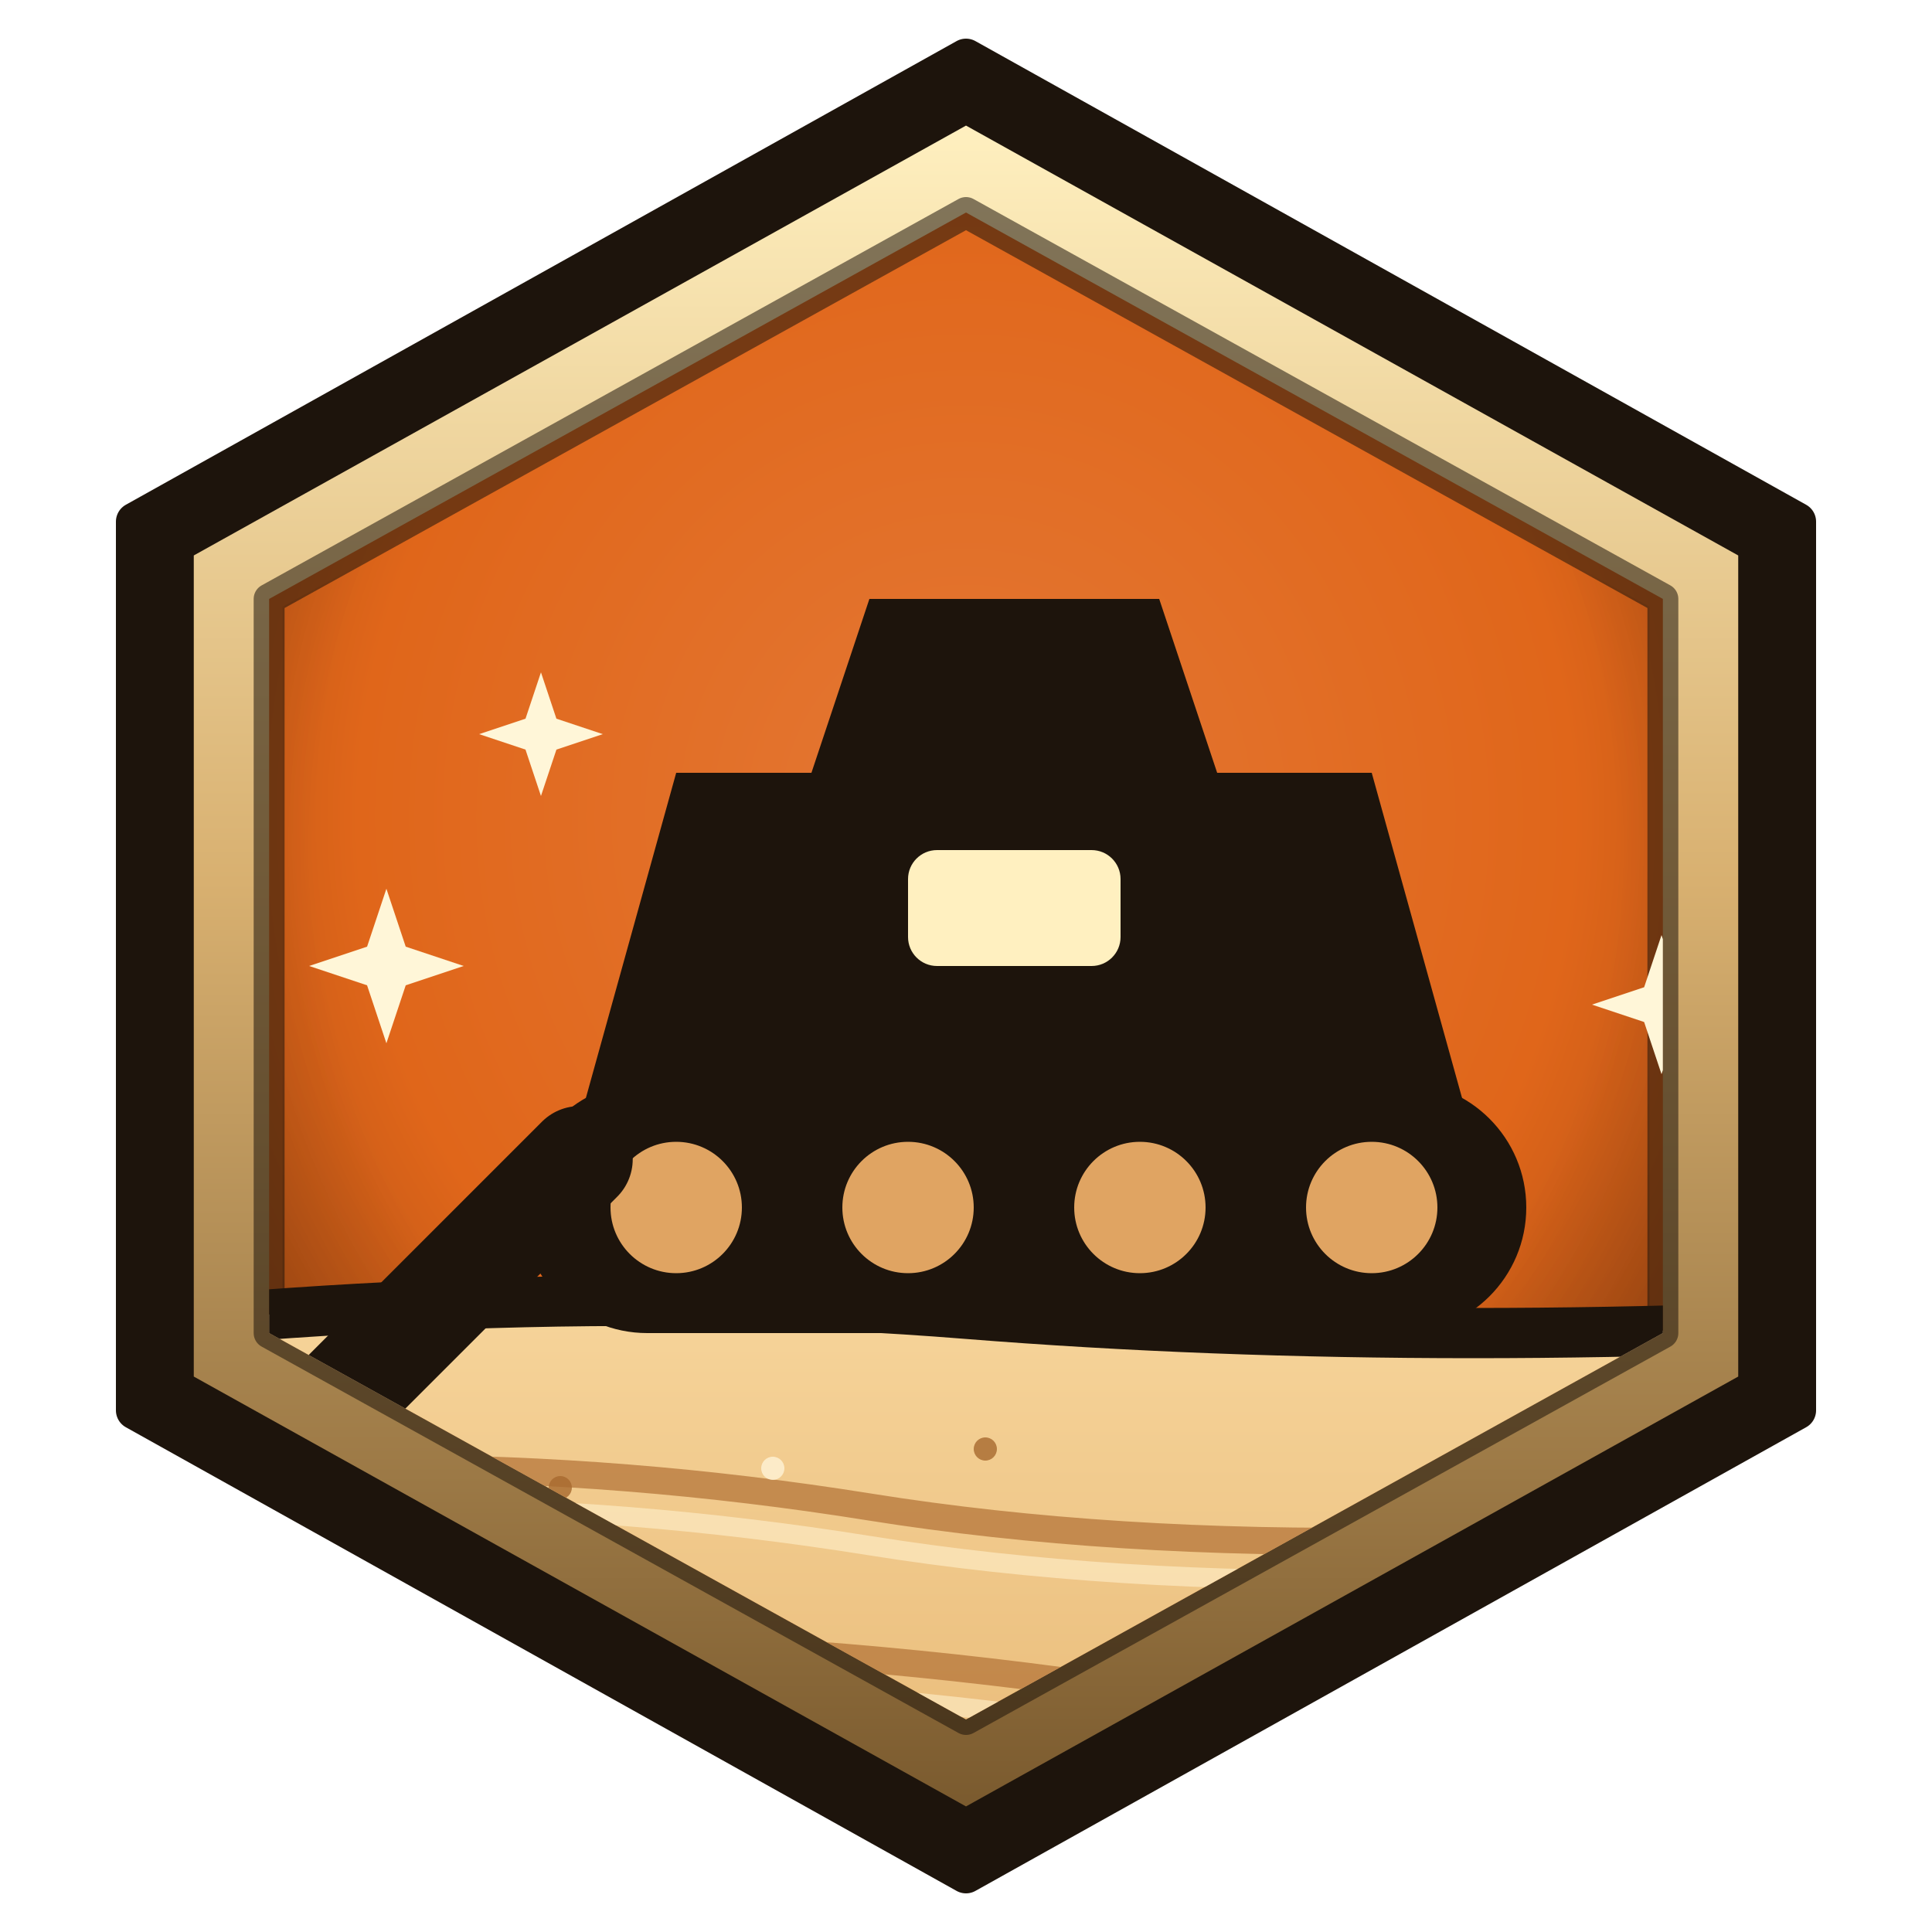
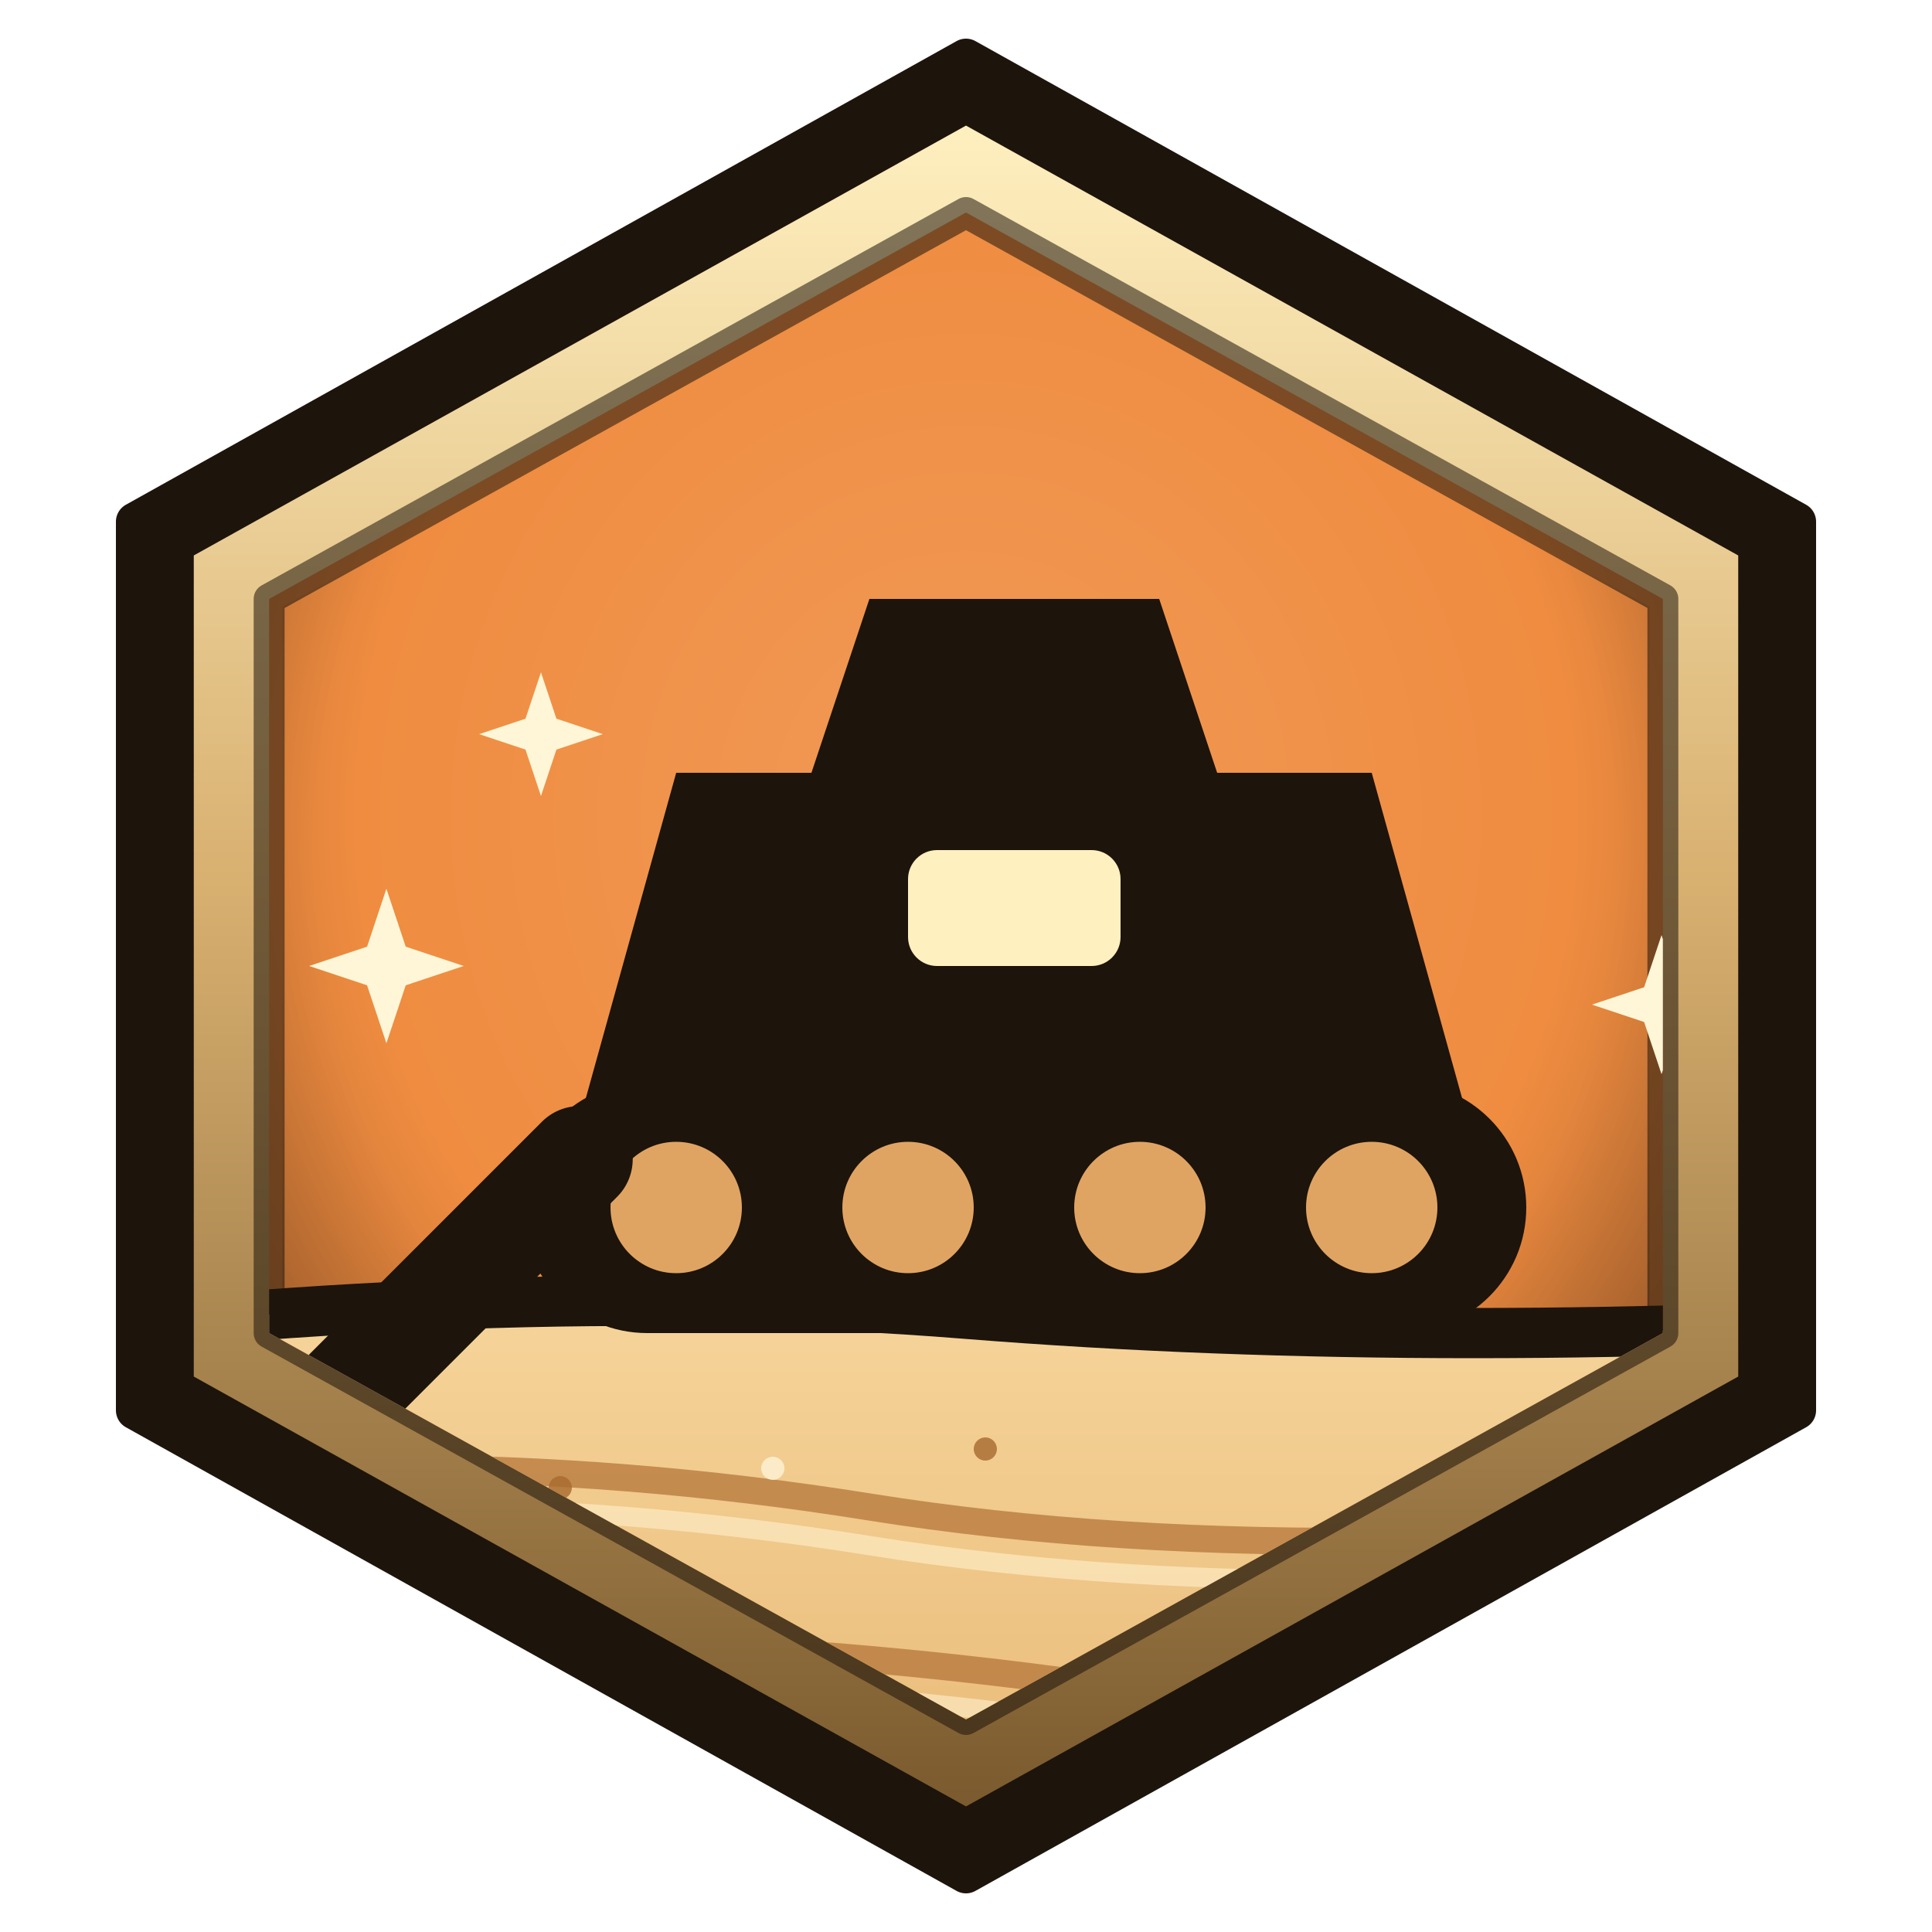
<svg xmlns="http://www.w3.org/2000/svg" viewBox="0 0 100 100" width="100" height="100">
  <defs />
  <g transform="translate(0.0,0.0) scale(1)">
    <defs>
      <radialGradient id="tile-spicefield-face" cx=".5" cy=".4" r=".72">
-         <stop offset="0" stop-color="#e47835" />
-         <stop offset=".6" stop-color="#e0661a" />
-         <stop offset="1" stop-color="#984512" />
+         <stop offset="0" stop-color="#f19a57" />
+         <stop offset=".6" stop-color="#ef8c40" />
+         <stop offset="1" stop-color="#a35f2c" />
      </radialGradient>
      <linearGradient id="tile-spicefield-rim" x1="0" y1="0" x2="0" y2="1">
        <stop offset="0" stop-color="#fff0c0" />
        <stop offset=".45" stop-color="#d8b070" />
        <stop offset="1" stop-color="#7a5a2e" />
      </linearGradient>
      <radialGradient id="tile-spicefield-inner" cx=".5" cy=".42" r=".7">
        <stop offset=".68" stop-color="#000" stop-opacity="0" />
        <stop offset="1" stop-color="#000" stop-opacity=".3" />
      </radialGradient>
    </defs>
    <path d="M50 3L93 27V73L50 97L7 73V27Z" fill="#1d140c" stroke="#1d140c" stroke-width="2" stroke-linejoin="round" />
    <path d="M50 6.5L89.97 28.75V71.25L50 93.5L10.03 71.25V28.75Z" fill="url(#tile-spicefield-rim)" stroke-linejoin="round" />
    <path d="M50 11L86.07 31.00V69.00L50 89L13.93 69.00V31.00Z" fill="url(#tile-spicefield-face)" stroke="#1d140c" stroke-opacity=".55" stroke-width="1.6" stroke-linejoin="round" />
    <path d="M50 11.8L85.38 31.40V68.60L50 88.2L14.62 68.60V31.40Z" fill="url(#tile-spicefield-inner)" />
    <defs>
      <linearGradient id="tile-spice-harvest-sand" x1="0" y1="0" x2="0" y2="1">
        <stop offset="0" stop-color="#f6d49a" />
        <stop offset=".6" stop-color="#e3b06a" />
        <stop offset="1" stop-color="#c98c48" />
      </linearGradient>
      <clipPath id="tile-spice-harvest-clip">
        <path d="M50 11L86.07 31.00V69.00L50 89L13.93 69.00V31.00Z" />
      </clipPath>
    </defs>
    <g clip-path="url(#tile-spice-harvest-clip)">
      <path d="M-5 70 Q25 66 50 68 T105 68 L105 130 L-5 130Z" fill="url(#tile-spice-harvest-sand)" />
      <path d="M-5 70 Q25 66 50 68 T105 68" fill="none" stroke="#1d140c" stroke-width="2.6" />
      <path d="M-5 78 Q20 74 45 78 T105 77 M-5 87 Q25 83 55 87 T105 86 M-5 96 Q30 92 60 96 T105 95" fill="none" stroke="#b5763a" stroke-width="1.4" opacity=".75" />
      <path d="M-5 80 Q20 76 45 80 T105 79 M-5 89 Q25 85 55 89 T105 88" fill="none" stroke="#fff0cc" stroke-width="1" opacity=".6" />
      <circle cx="0" cy="74" r="0.9" fill="#fff3d6" opacity=".8" />
      <circle cx="37" cy="91" r="0.6" fill="#a8692e" opacity=".8" />
      <circle cx="74" cy="82" r="0.6" fill="#fff3d6" opacity=".8" />
      <circle cx="11" cy="99" r="0.9" fill="#a8692e" opacity=".8" />
      <circle cx="48" cy="90" r="0.6" fill="#fff3d6" opacity=".8" />
      <circle cx="85" cy="81" r="0.6" fill="#a8692e" opacity=".8" />
      <circle cx="22" cy="98" r="0.9" fill="#fff3d6" opacity=".8" />
      <circle cx="59" cy="89" r="0.6" fill="#a8692e" opacity=".8" />
      <circle cx="96" cy="80" r="0.6" fill="#fff3d6" opacity=".8" />
      <circle cx="33" cy="97" r="0.9" fill="#a8692e" opacity=".8" />
      <circle cx="70" cy="88" r="0.6" fill="#fff3d6" opacity=".8" />
      <circle cx="7" cy="79" r="0.6" fill="#a8692e" opacity=".8" />
      <circle cx="44" cy="96" r="0.9" fill="#fff3d6" opacity=".8" />
      <circle cx="81" cy="87" r="0.6" fill="#a8692e" opacity=".8" />
      <circle cx="18" cy="78" r="0.6" fill="#fff3d6" opacity=".8" />
      <circle cx="55" cy="95" r="0.9" fill="#a8692e" opacity=".8" />
      <circle cx="92" cy="86" r="0.6" fill="#fff3d6" opacity=".8" />
      <circle cx="29" cy="77" r="0.6" fill="#a8692e" opacity=".8" />
      <circle cx="66" cy="94" r="0.9" fill="#fff3d6" opacity=".8" />
      <circle cx="3" cy="85" r="0.6" fill="#a8692e" opacity=".8" />
      <circle cx="40" cy="76" r="0.6" fill="#fff3d6" opacity=".8" />
      <circle cx="77" cy="93" r="0.9" fill="#a8692e" opacity=".8" />
      <circle cx="14" cy="84" r="0.6" fill="#fff3d6" opacity=".8" />
      <circle cx="51" cy="75" r="0.6" fill="#a8692e" opacity=".8" />
      <circle cx="88" cy="92" r="0.9" fill="#fff3d6" opacity=".8" />
      <circle cx="25" cy="83" r="0.6" fill="#a8692e" opacity=".8" />
      <path d="M30 58 L35 40 L71 40 L76 58Z" fill="#1d140c" />
      <path d="M42 40 L45 31 L60 31 L63 40Z" fill="#1d140c" />
      <rect x="47" y="44" width="11" height="6" rx="1.5" fill="#fff0c0" />
      <rect x="27" y="56" width="52" height="13" rx="6.5" fill="#1d140c" />
      <circle cx="35" cy="62.5" r="3.4" fill="#e0a462" />
      <circle cx="47" cy="62.5" r="3.4" fill="#e0a462" />
      <circle cx="59" cy="62.5" r="3.4" fill="#e0a462" />
      <circle cx="71" cy="62.5" r="3.4" fill="#e0a462" />
      <path d="M30 60 L18 72" stroke="#1d140c" stroke-width="5.5" stroke-linecap="round" />
      <path d="M14 75.6 L15.1 78.9 L18.4 80 L15.1 81.1 L14 84.4 L12.9 81.1 L9.6 80 L12.9 78.9Z" fill="#fff6d8" />
      <path d="M84 78.8 L85.3 82.7 L89.2 84 L85.3 85.3 L84 89.2 L82.7 85.3 L78.8 84 L82.7 82.7Z" fill="#fff6d8" />
      <path d="M36 86.4 L36.9 89.1 L39.6 90 L36.9 90.9 L36 93.6 L35.1 90.9 L32.4 90 L35.1 89.1Z" fill="#fff6d8" />
      <path d="M64 88 L65.0 91.0 L68 92 L65.0 93.0 L64 96 L63.0 93.0 L60 92 L63.0 91.0Z" fill="#fff6d8" />
      <path d="M20 46 L21.0 49.0 L24 50 L21.0 51.0 L20 54 L19.0 51.0 L16 50 L19.0 49.0Z" fill="#fff6d8" />
      <path d="M28 34.8 L28.8 37.2 L31.2 38 L28.8 38.8 L28 41.2 L27.2 38.8 L24.8 38 L27.2 37.2Z" fill="#fff6d8" />
      <path d="M86 48.4 L86.9 51.1 L89.6 52 L86.9 52.9 L86 55.6 L85.1 52.9 L82.4 52 L85.1 51.1Z" fill="#fff6d8" />
    </g>
  </g>
</svg>
